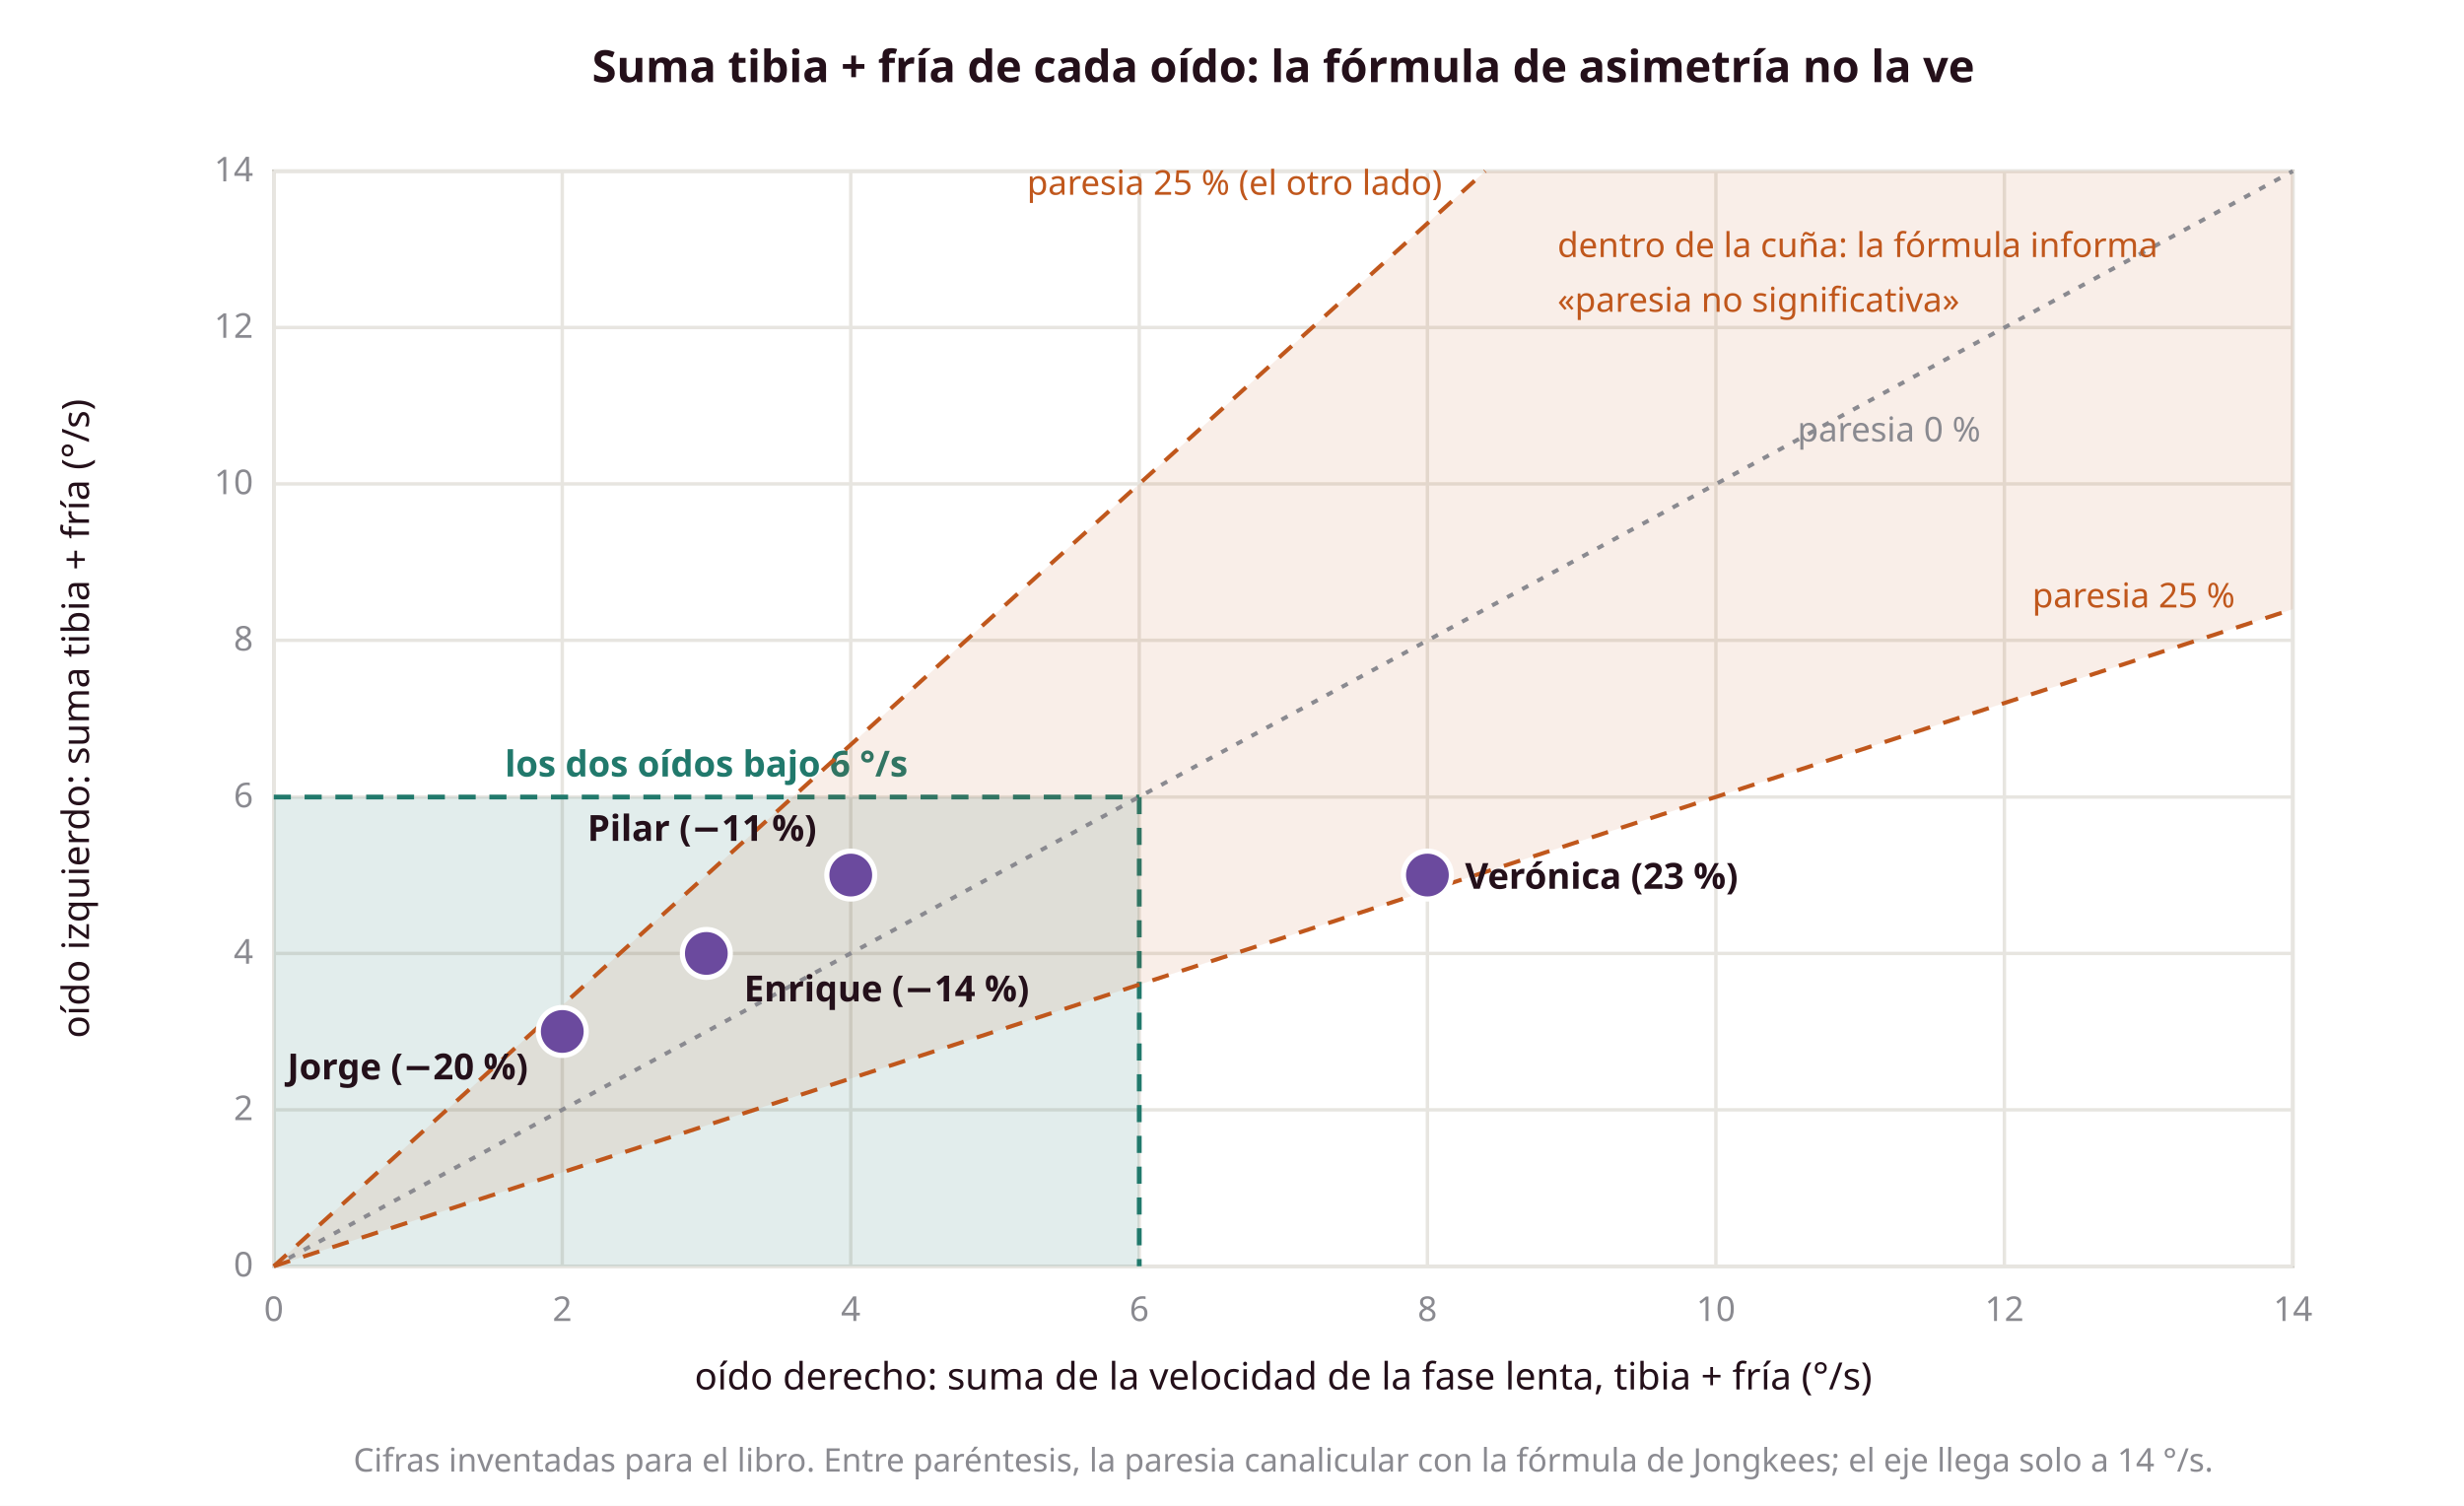
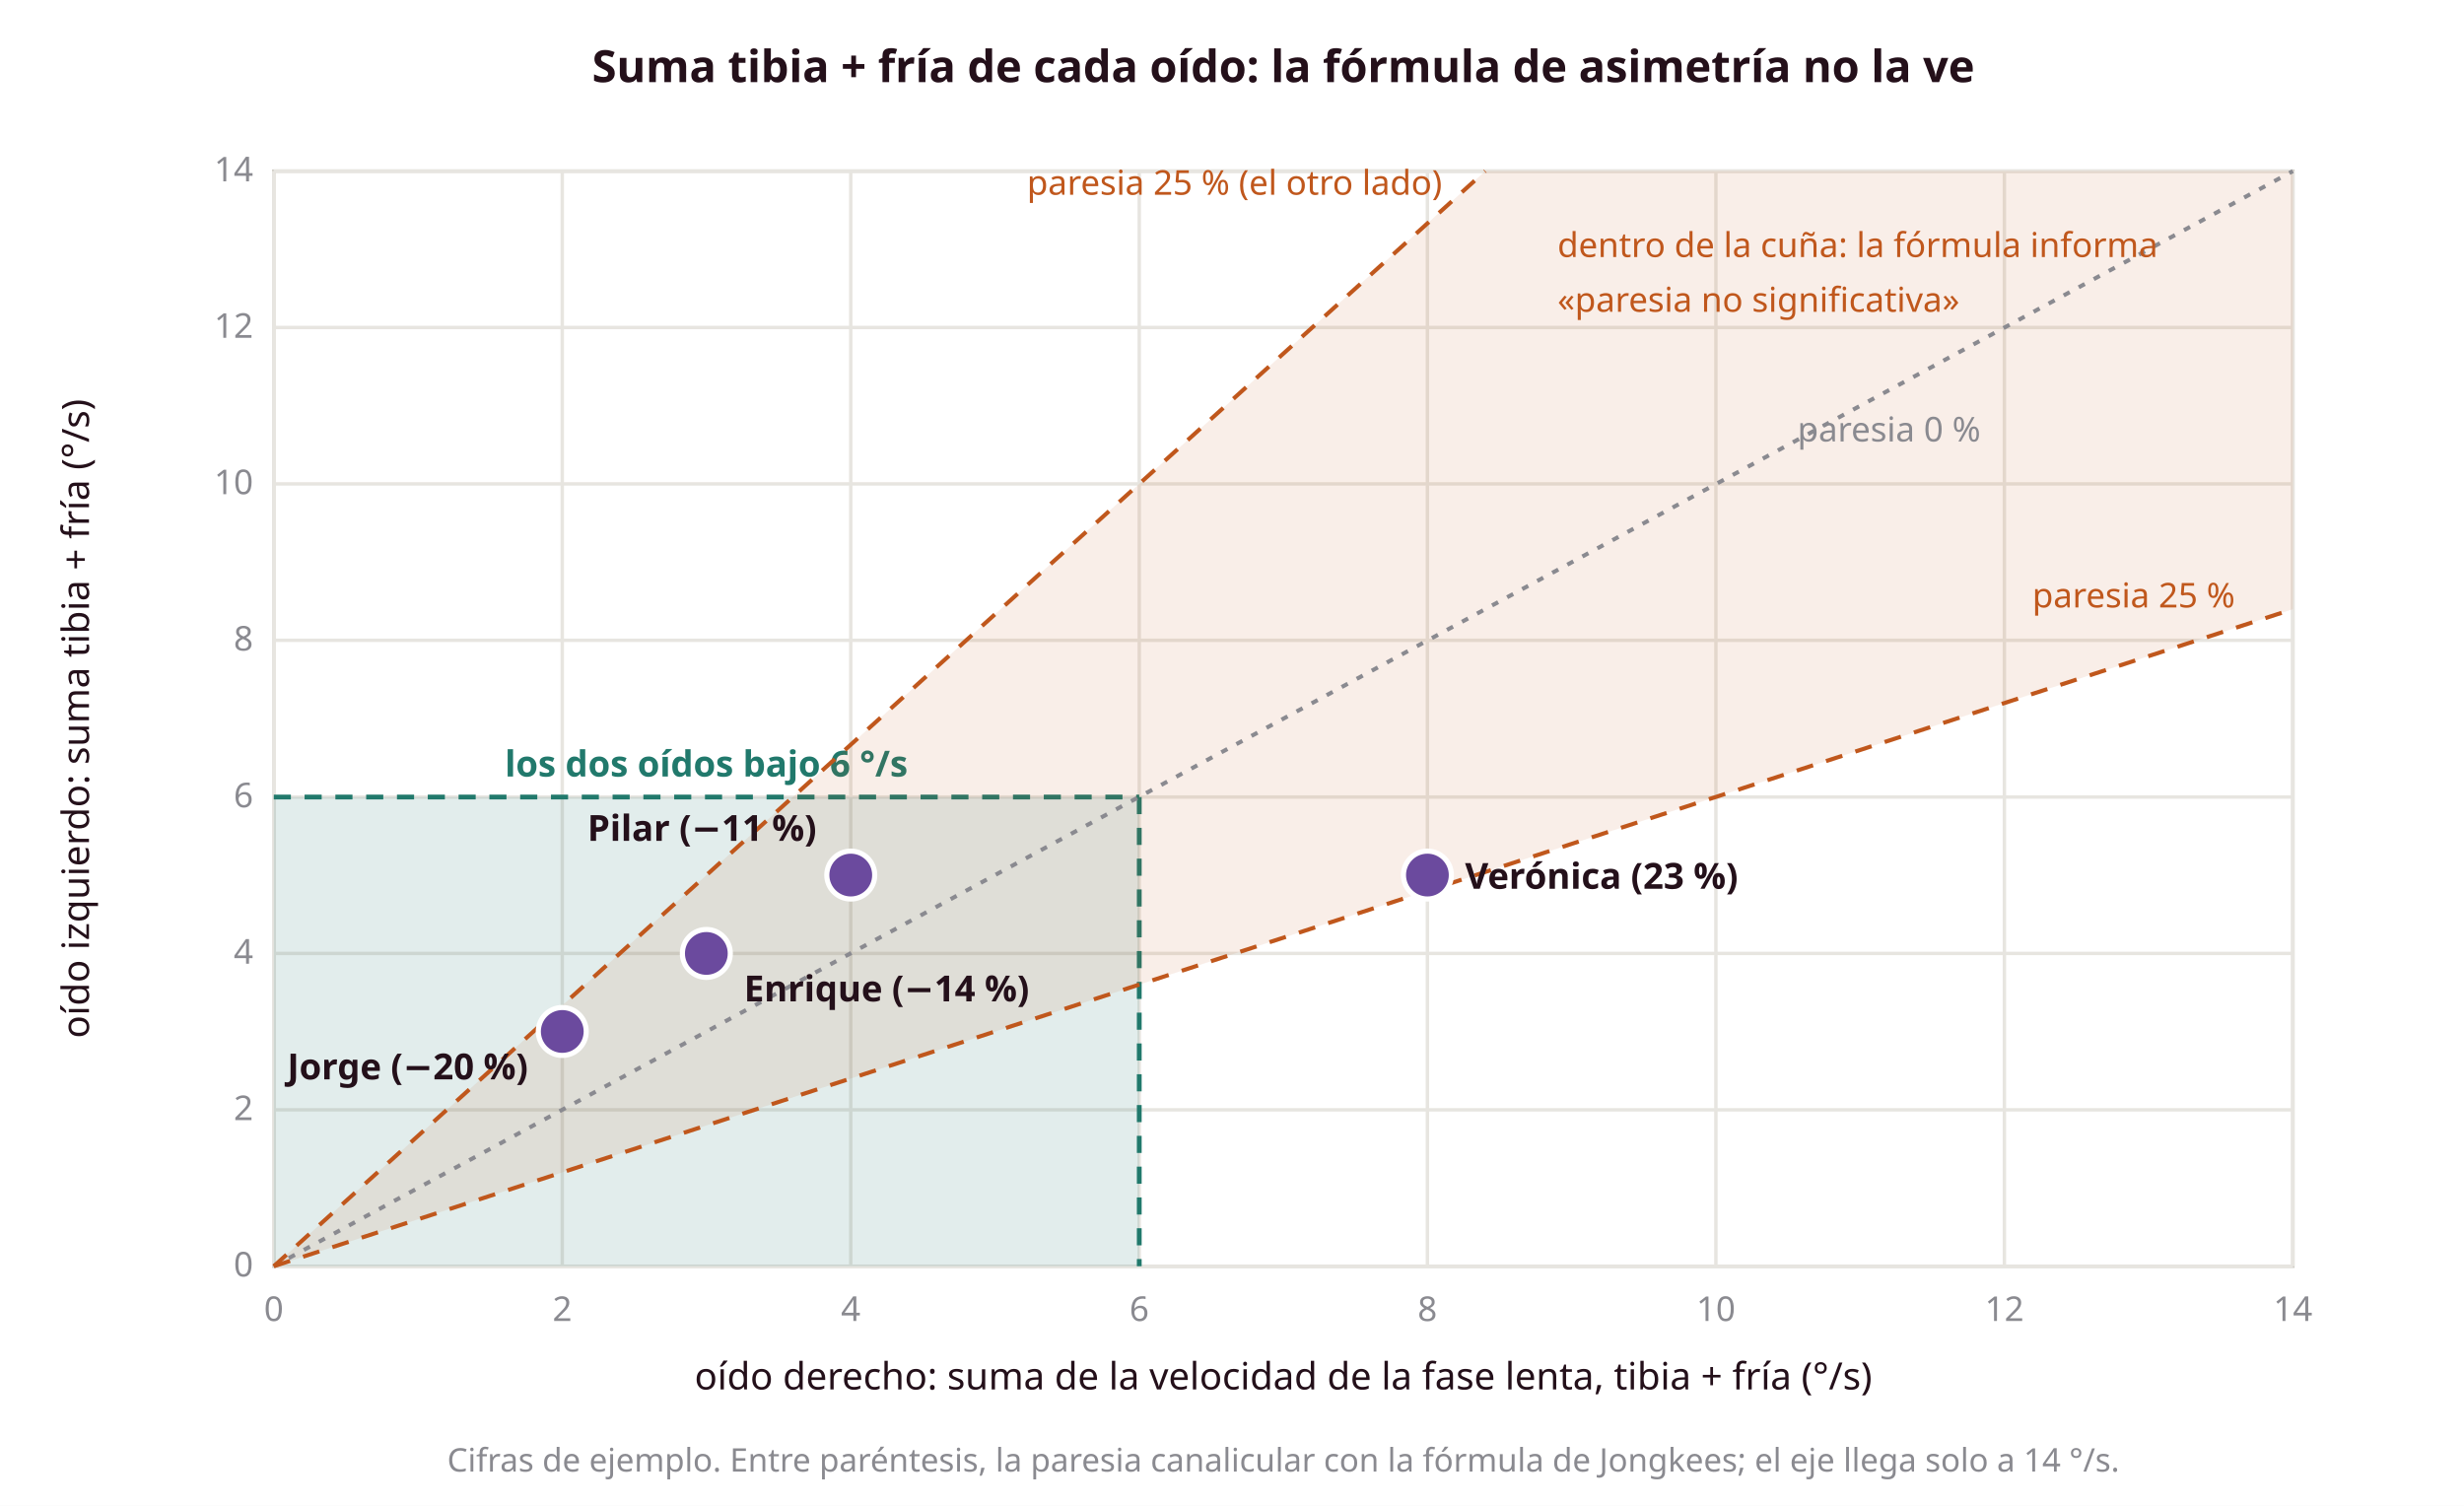
<svg xmlns="http://www.w3.org/2000/svg" viewBox="0 0 720 440" width="720" height="440">
  <rect width="720" height="440" fill="#fff" />
  <text x="375.0" y="24.0" font-family="'Plus Jakarta Sans', sans-serif" font-size="13" fill="#24101a" text-anchor="middle" font-weight="700">Suma tibia + fría de cada oído: la fórmula de asimetría no la ve</text>
  <rect x="80.0" y="50.0" width="590.0" height="320.0" rx="0" fill="#fff" fill-opacity="1" stroke="#cfccc5" />
  <line x1="80.0" y1="370.0" x2="670.0" y2="370.0" stroke="#e7e5e0" stroke-width="1" />
  <line x1="80.0" y1="50.0" x2="80.0" y2="370.0" stroke="#e7e5e0" stroke-width="1" />
  <text x="74.0" y="373.0" font-family="'Plus Jakarta Sans', sans-serif" font-size="10" fill="#8a8a90" text-anchor="end" font-weight="400">0</text>
  <text x="80.0" y="386.0" font-family="'Plus Jakarta Sans', sans-serif" font-size="10" fill="#8a8a90" text-anchor="middle" font-weight="400">0</text>
  <line x1="80.0" y1="324.3" x2="670.0" y2="324.3" stroke="#e7e5e0" stroke-width="1" />
  <line x1="164.3" y1="50.0" x2="164.3" y2="370.0" stroke="#e7e5e0" stroke-width="1" />
  <text x="74.0" y="327.3" font-family="'Plus Jakarta Sans', sans-serif" font-size="10" fill="#8a8a90" text-anchor="end" font-weight="400">2</text>
  <text x="164.3" y="386.0" font-family="'Plus Jakarta Sans', sans-serif" font-size="10" fill="#8a8a90" text-anchor="middle" font-weight="400">2</text>
  <line x1="80.0" y1="278.6" x2="670.0" y2="278.6" stroke="#e7e5e0" stroke-width="1" />
  <line x1="248.6" y1="50.0" x2="248.6" y2="370.0" stroke="#e7e5e0" stroke-width="1" />
  <text x="74.0" y="281.6" font-family="'Plus Jakarta Sans', sans-serif" font-size="10" fill="#8a8a90" text-anchor="end" font-weight="400">4</text>
  <text x="248.6" y="386.0" font-family="'Plus Jakarta Sans', sans-serif" font-size="10" fill="#8a8a90" text-anchor="middle" font-weight="400">4</text>
  <line x1="80.0" y1="232.9" x2="670.0" y2="232.9" stroke="#e7e5e0" stroke-width="1" />
  <line x1="332.9" y1="50.0" x2="332.9" y2="370.0" stroke="#e7e5e0" stroke-width="1" />
  <text x="74.0" y="235.9" font-family="'Plus Jakarta Sans', sans-serif" font-size="10" fill="#8a8a90" text-anchor="end" font-weight="400">6</text>
  <text x="332.9" y="386.0" font-family="'Plus Jakarta Sans', sans-serif" font-size="10" fill="#8a8a90" text-anchor="middle" font-weight="400">6</text>
  <line x1="80.0" y1="187.1" x2="670.0" y2="187.1" stroke="#e7e5e0" stroke-width="1" />
  <line x1="417.1" y1="50.0" x2="417.1" y2="370.0" stroke="#e7e5e0" stroke-width="1" />
  <text x="74.0" y="190.1" font-family="'Plus Jakarta Sans', sans-serif" font-size="10" fill="#8a8a90" text-anchor="end" font-weight="400">8</text>
  <text x="417.1" y="386.0" font-family="'Plus Jakarta Sans', sans-serif" font-size="10" fill="#8a8a90" text-anchor="middle" font-weight="400">8</text>
  <line x1="80.0" y1="141.4" x2="670.0" y2="141.4" stroke="#e7e5e0" stroke-width="1" />
  <line x1="501.4" y1="50.0" x2="501.4" y2="370.0" stroke="#e7e5e0" stroke-width="1" />
  <text x="74.0" y="144.4" font-family="'Plus Jakarta Sans', sans-serif" font-size="10" fill="#8a8a90" text-anchor="end" font-weight="400">10</text>
  <text x="501.4" y="386.0" font-family="'Plus Jakarta Sans', sans-serif" font-size="10" fill="#8a8a90" text-anchor="middle" font-weight="400">10</text>
  <line x1="80.0" y1="95.7" x2="670.0" y2="95.7" stroke="#e7e5e0" stroke-width="1" />
  <line x1="585.7" y1="50.0" x2="585.7" y2="370.0" stroke="#e7e5e0" stroke-width="1" />
  <text x="74.0" y="98.7" font-family="'Plus Jakarta Sans', sans-serif" font-size="10" fill="#8a8a90" text-anchor="end" font-weight="400">12</text>
  <text x="585.7" y="386.0" font-family="'Plus Jakarta Sans', sans-serif" font-size="10" fill="#8a8a90" text-anchor="middle" font-weight="400">12</text>
  <line x1="80.0" y1="50.0" x2="670.0" y2="50.0" stroke="#e7e5e0" stroke-width="1" />
  <line x1="670.0" y1="50.0" x2="670.0" y2="370.0" stroke="#e7e5e0" stroke-width="1" />
  <text x="74.0" y="53.0" font-family="'Plus Jakarta Sans', sans-serif" font-size="10" fill="#8a8a90" text-anchor="end" font-weight="400">14</text>
  <text x="670.0" y="386.0" font-family="'Plus Jakarta Sans', sans-serif" font-size="10" fill="#8a8a90" text-anchor="middle" font-weight="400">14</text>
  <rect x="80.0" y="232.9" width="252.9" height="137.1" rx="0" fill="#21796c" fill-opacity="0.13" stroke="none" />
  <line x1="332.9" y1="232.9" x2="332.9" y2="370.0" stroke="#21796c" stroke-width="1.4" stroke-dasharray="5 4" />
  <line x1="80.0" y1="232.9" x2="332.9" y2="232.9" stroke="#21796c" stroke-width="1.4" stroke-dasharray="5 4" />
  <text x="206.4" y="226.9" font-family="'Plus Jakarta Sans', sans-serif" font-size="10.5" fill="#21796c" text-anchor="middle" font-weight="700">los dos oídos bajo 6 °/s</text>
  <polygon points="80.0,370.0 670.0,178.0 670.0,50.0 434.0,50.0" fill="#c0571c" fill-opacity="0.1" stroke="none" />
  <line x1="80.0" y1="370.0" x2="670.0" y2="50.0" stroke="#8a8a90" stroke-width="1.2" stroke-dasharray="2 3" />
  <line x1="80.0" y1="370.0" x2="670.0" y2="178.0" stroke="#c0571c" stroke-width="1.2" stroke-dasharray="5 4" />
  <line x1="80.0" y1="370.0" x2="434.0" y2="50.0" stroke="#c0571c" stroke-width="1.2" stroke-dasharray="5 4" />
  <text x="552.0" y="129.0" font-family="'Plus Jakarta Sans', sans-serif" font-size="10" fill="#8a8a90" text-anchor="middle" font-weight="400">paresia 0 %</text>
  <text x="653.1" y="177.5" font-family="'Plus Jakarta Sans', sans-serif" font-size="10" fill="#c0571c" text-anchor="end" font-weight="400">paresia 25 %</text>
  <text x="421.4" y="56.9" font-family="'Plus Jakarta Sans', sans-serif" font-size="10" fill="#c0571c" text-anchor="end" font-weight="400">paresia 25 % (el otro lado)</text>
  <text x="455.1" y="75.1" font-family="'Plus Jakarta Sans', sans-serif" font-size="10" fill="#c0571c" text-anchor="start" font-weight="400">dentro de la cuña: la fórmula informa</text>
  <text x="455.1" y="91.1" font-family="'Plus Jakarta Sans', sans-serif" font-size="10" fill="#c0571c" text-anchor="start" font-weight="400">«paresia no significativa»</text>
  <circle cx="206.4" cy="278.6" r="7" fill="#6b4a9e" stroke="#fff" stroke-width="1.5" />
  <text x="217.4" y="292.6" font-family="'Plus Jakarta Sans', sans-serif" font-size="10.5" fill="#24101a" text-anchor="start" font-weight="700">Enrique (−14 %)</text>
  <circle cx="417.1" cy="255.7" r="7" fill="#6b4a9e" stroke="#fff" stroke-width="1.5" />
  <text x="428.1" y="259.7" font-family="'Plus Jakarta Sans', sans-serif" font-size="10.5" fill="#24101a" text-anchor="start" font-weight="700">Verónica (23 %)</text>
  <circle cx="248.6" cy="255.7" r="7" fill="#6b4a9e" stroke="#fff" stroke-width="1.5" />
  <text x="238.6" y="245.7" font-family="'Plus Jakarta Sans', sans-serif" font-size="10.5" fill="#24101a" text-anchor="end" font-weight="700">Pilar (−11 %)</text>
  <circle cx="164.3" cy="301.4" r="7" fill="#6b4a9e" stroke="#fff" stroke-width="1.5" />
  <text x="154.3" y="315.4" font-family="'Plus Jakarta Sans', sans-serif" font-size="10.5" fill="#24101a" text-anchor="end" font-weight="700">Jorge (−20 %)</text>
  <text x="375.0" y="406.0" font-family="'Plus Jakarta Sans', sans-serif" font-size="11" fill="#24101a" text-anchor="middle" font-weight="400">oído derecho: suma de la velocidad de la fase lenta, tibia + fría (°/s)</text>
  <text transform="translate(26,210.0) rotate(-90)" font-family="'Plus Jakarta Sans', sans-serif" font-size="11" fill="#24101a" text-anchor="middle">oído izquierdo: suma tibia + fría (°/s)</text>
-   <text x="375.0" y="430.0" font-family="'Plus Jakarta Sans', sans-serif" font-size="9.5" fill="#8a8a90" text-anchor="middle" font-weight="400">Cifras inventadas para el libro. Entre paréntesis, la paresia canalicular con la fórmula de Jongkees; el eje llega solo a 14 °/s.</text>
+   <text x="375.0" y="430.0" font-family="'Plus Jakarta Sans', sans-serif" font-size="9.5" fill="#8a8a90" text-anchor="middle" font-weight="400">Cifras de ejemplo. Entre paréntesis, la paresia canalicular con la fórmula de Jongkees; el eje llega solo a 14 °/s.</text>
</svg>
